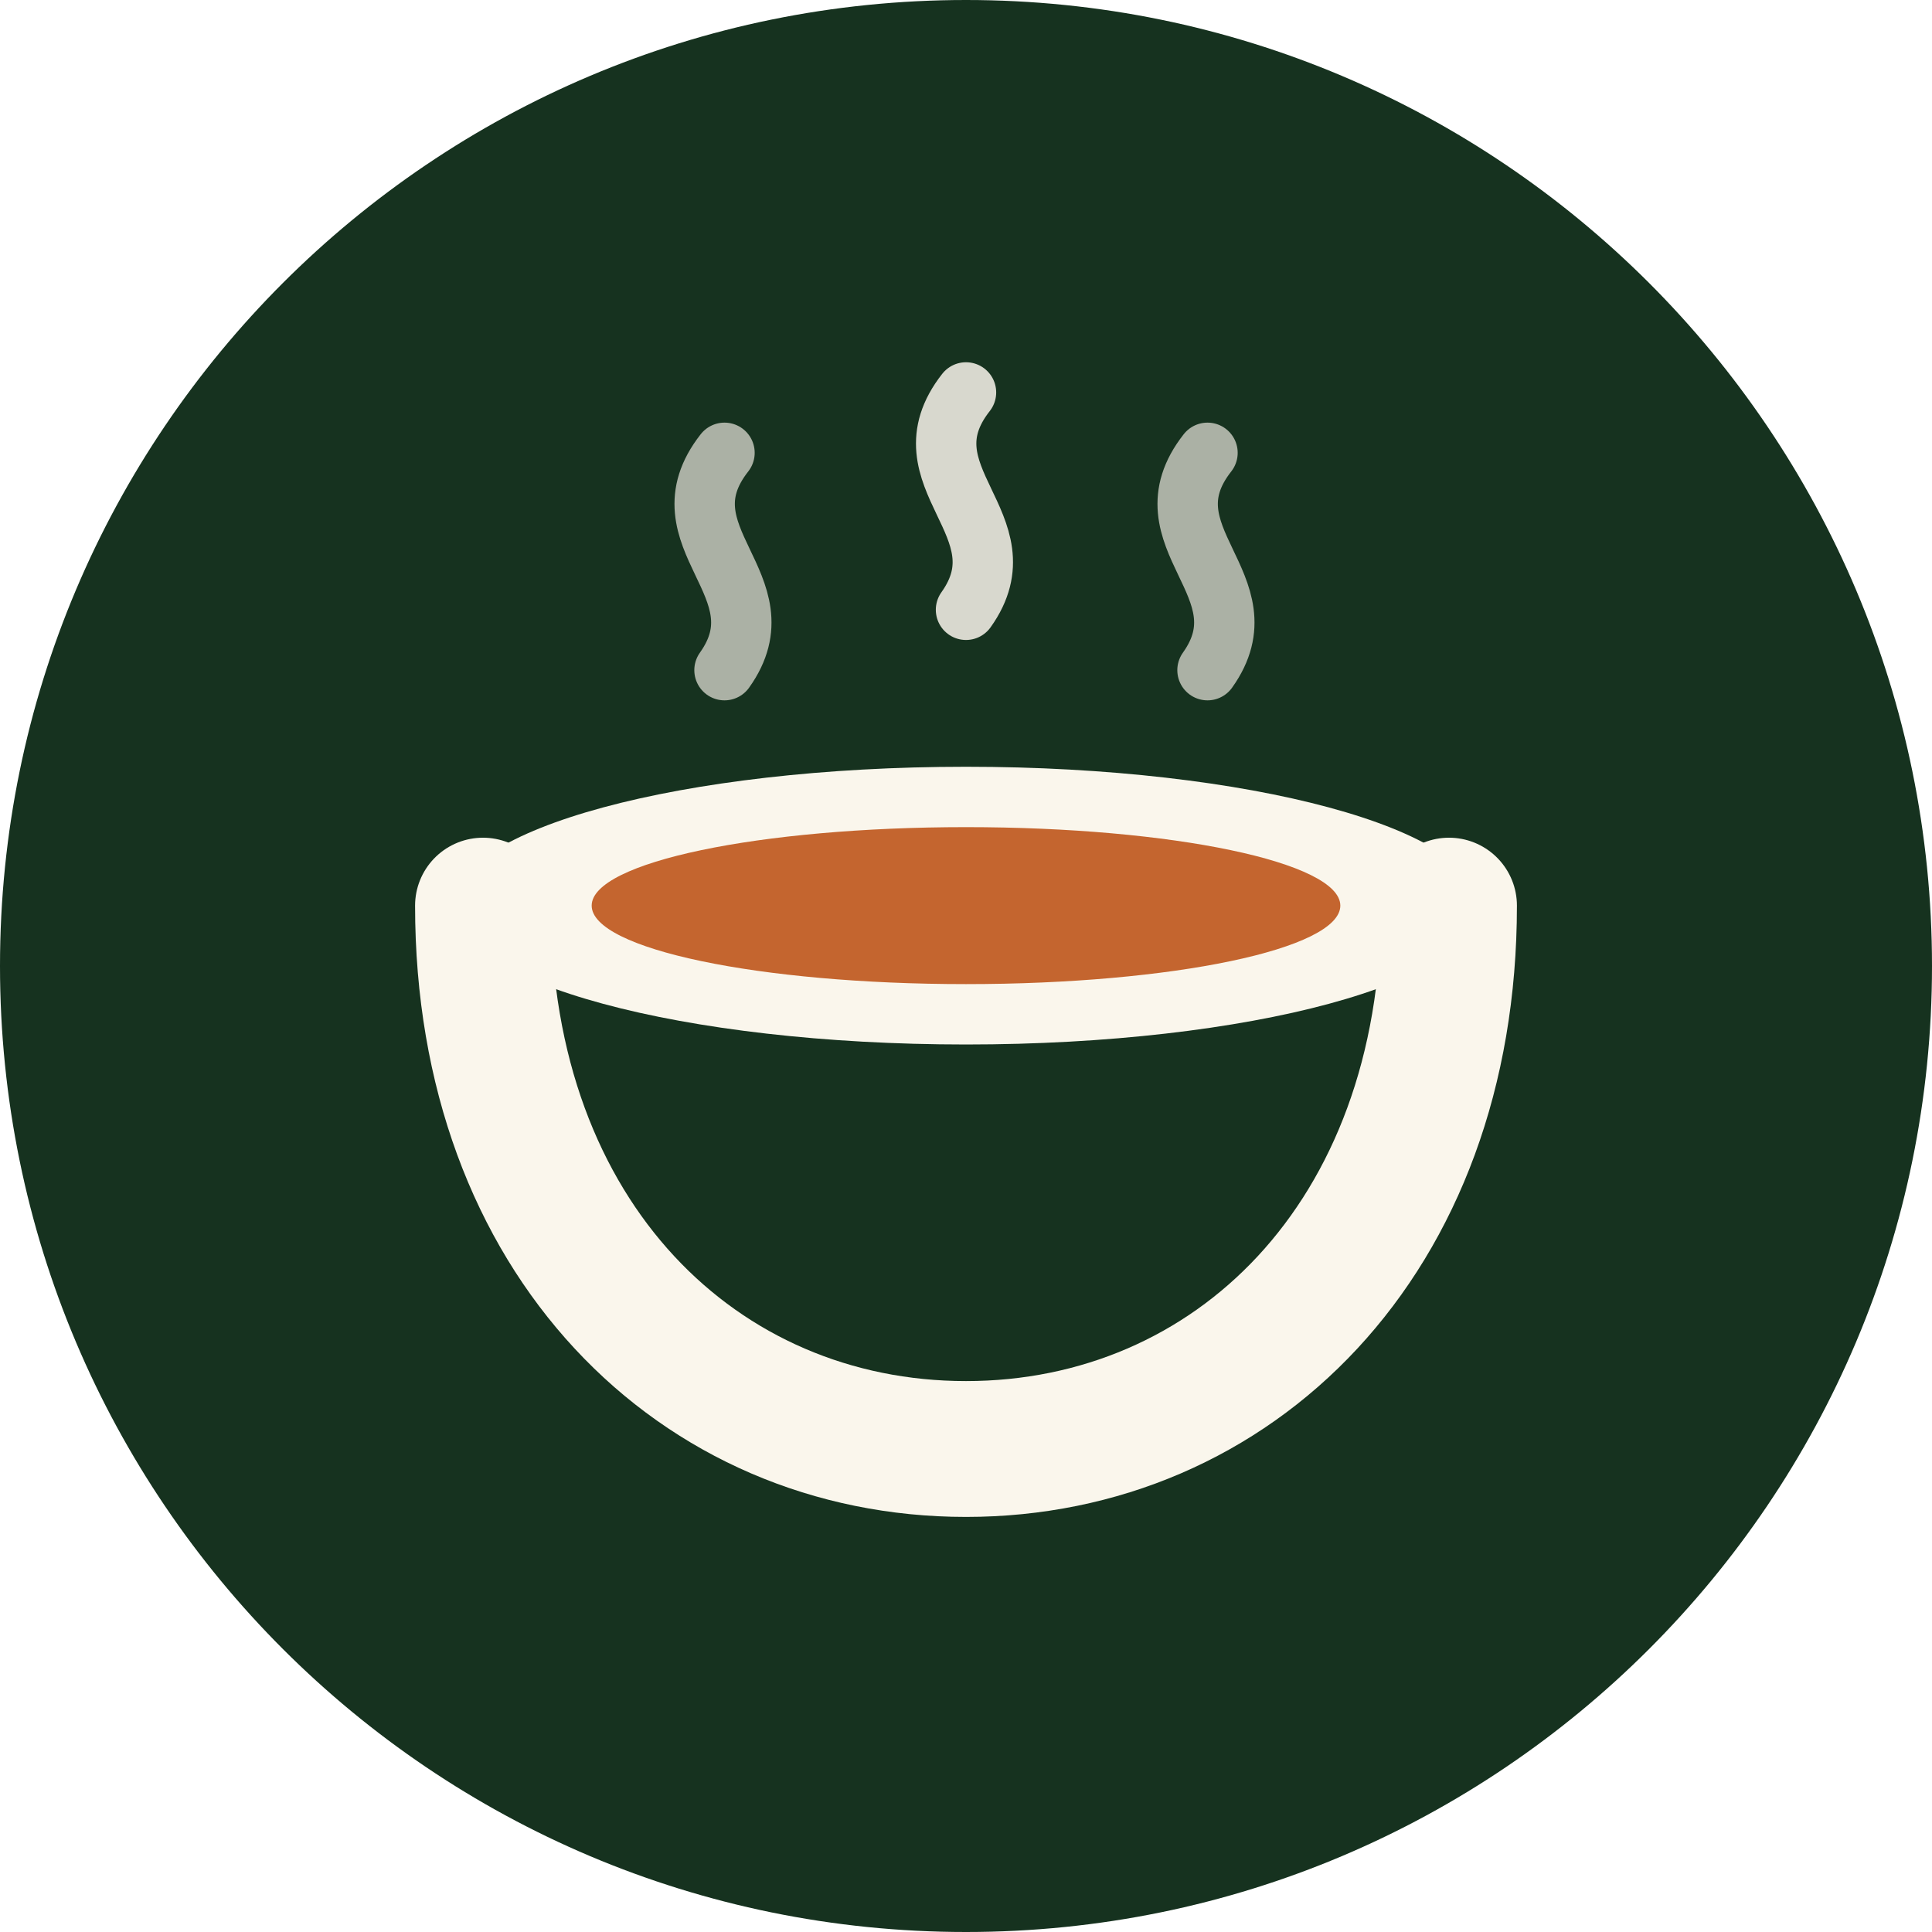
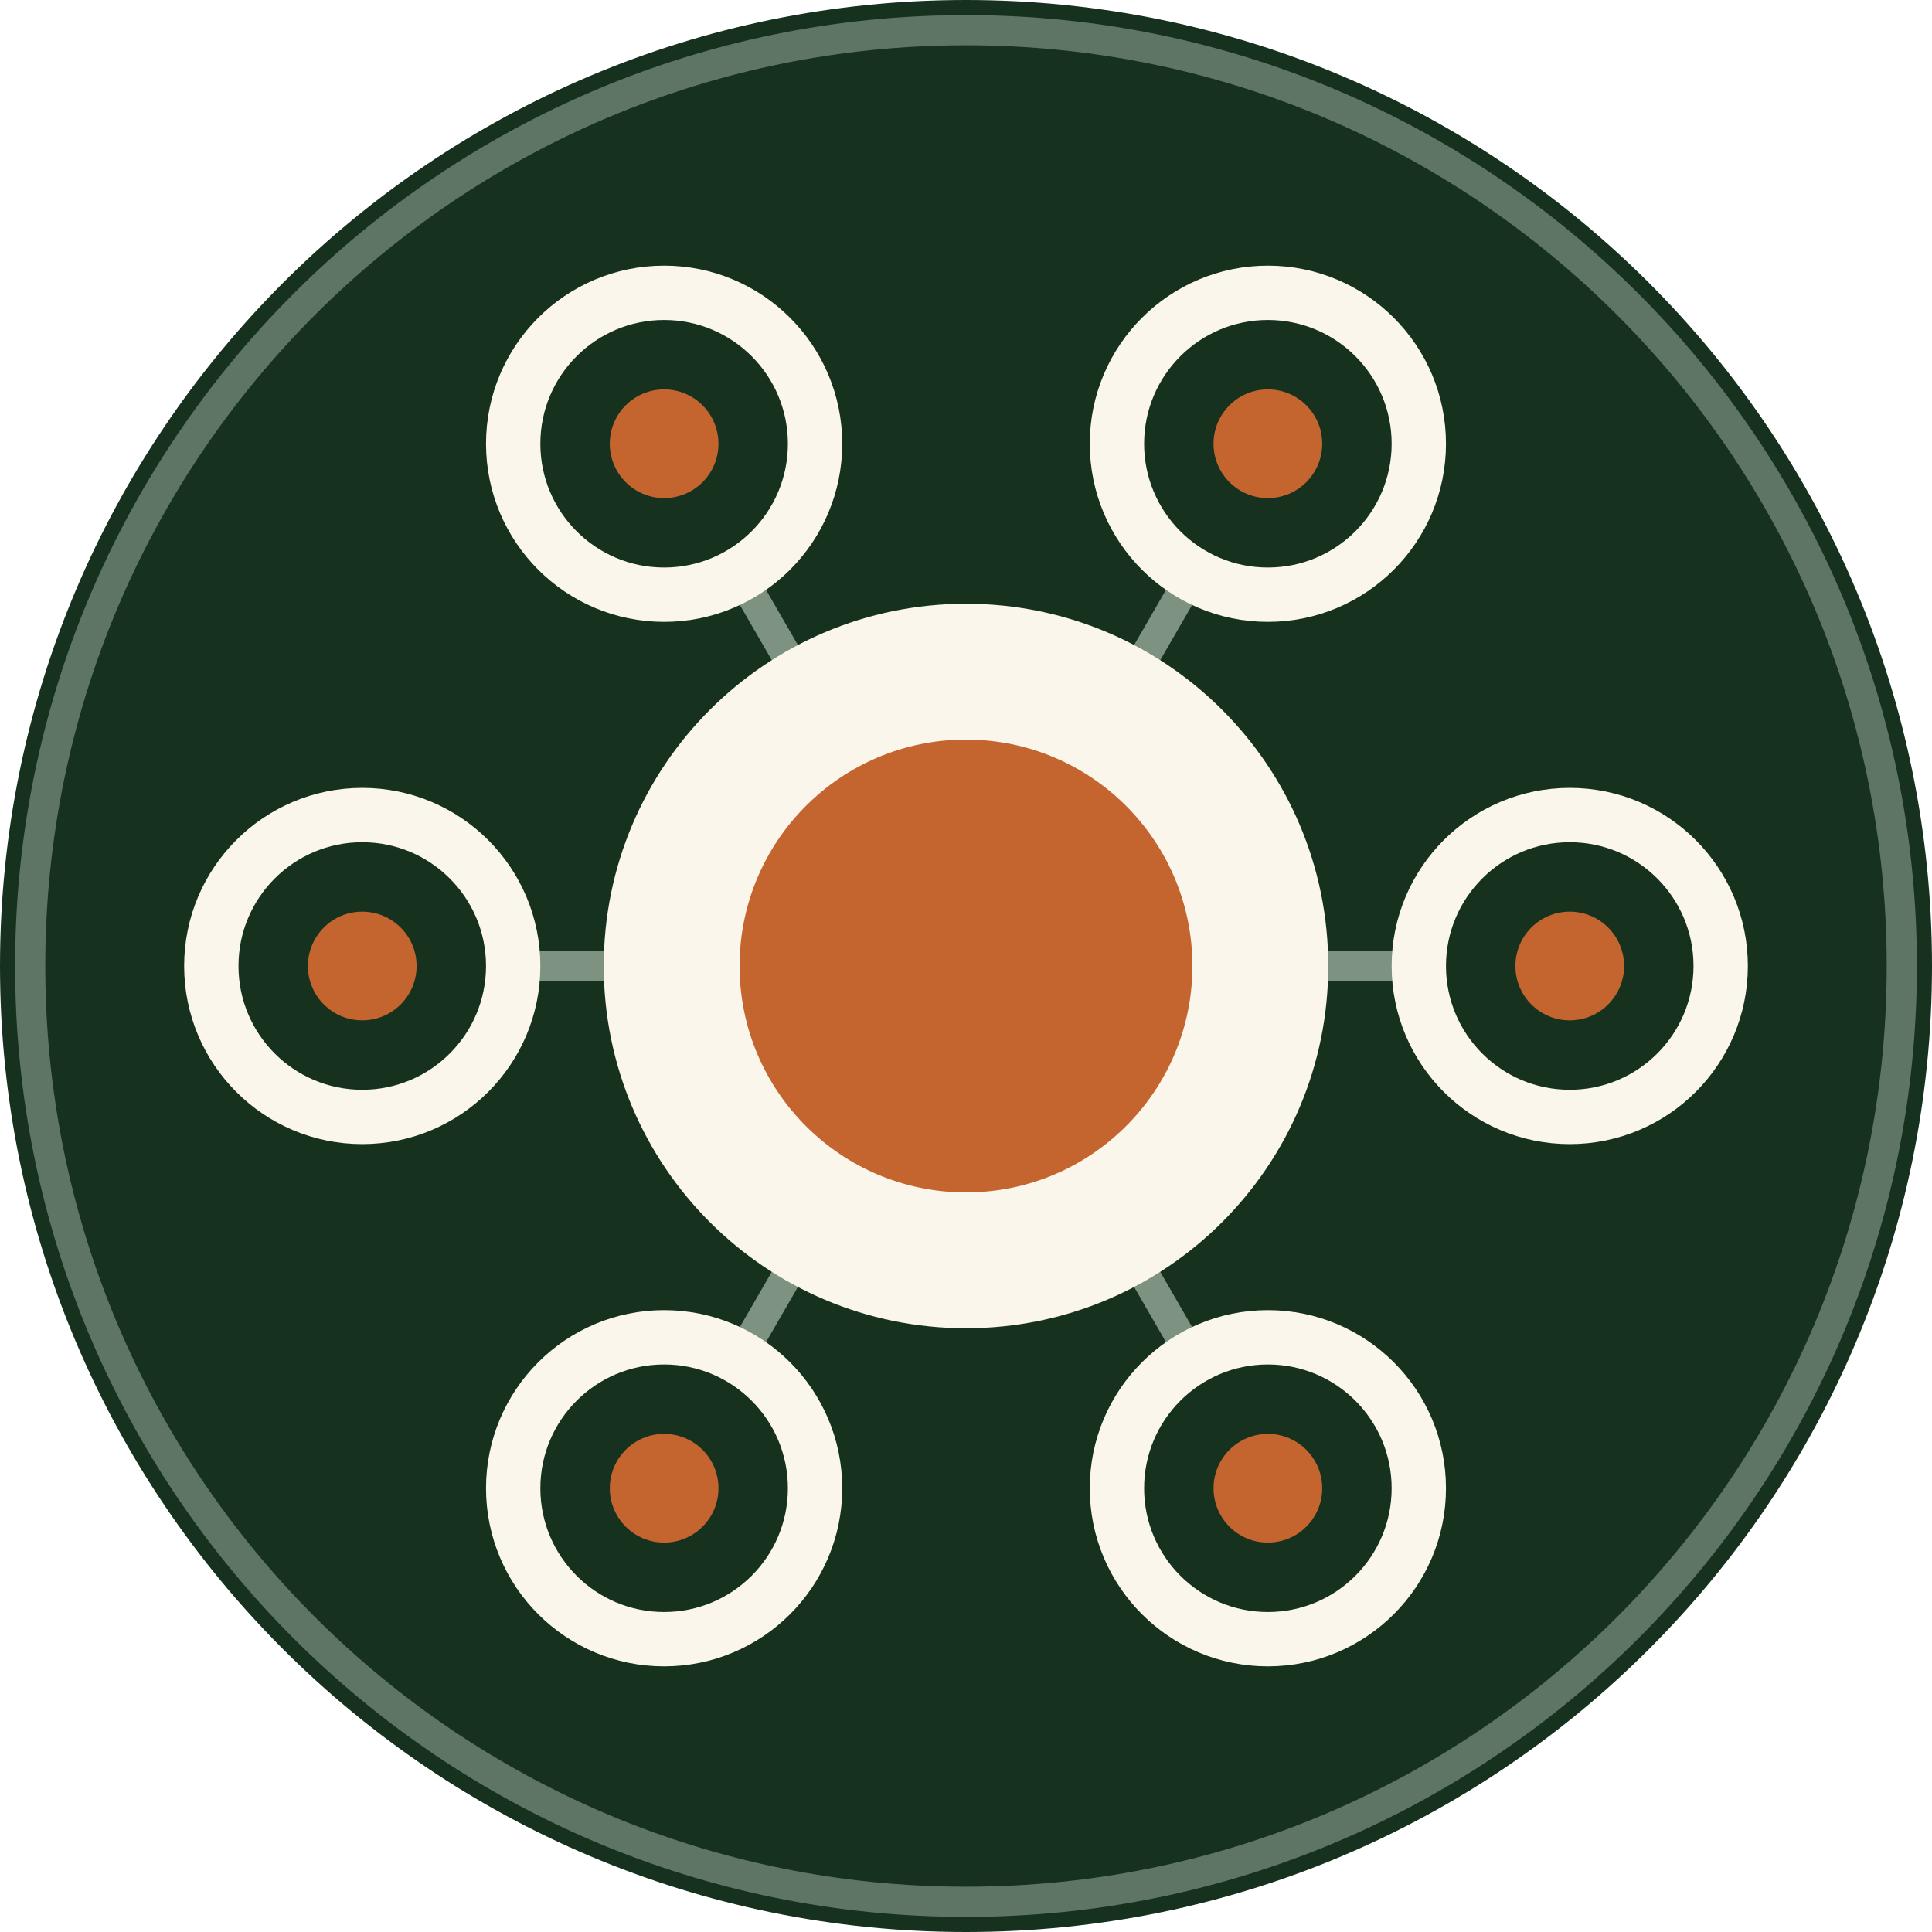
<svg xmlns="http://www.w3.org/2000/svg" viewBox="0 0 64 64" width="64" height="64">
  <circle cx="32" cy="32" r="32" fill="#16321f" />
-   <path d="M24 15c-2.2 2.8 2 4.4 0 7.2" stroke="#faf6ec" stroke-width="2" stroke-linecap="round" fill="none" opacity="0.65" />
-   <path d="M32 13c-2.2 2.8 2 4.4 0 7.2" stroke="#faf6ec" stroke-width="2" stroke-linecap="round" fill="none" opacity="0.85" />
-   <path d="M40 15c-2.2 2.8 2 4.4 0 7.2" stroke="#faf6ec" stroke-width="2" stroke-linecap="round" fill="none" opacity="0.65" />
-   <path d="M16 30c0 11.05 7.163 18 16 18s16-6.95 16-18" stroke="#faf6ec" stroke-width="4.5" stroke-linecap="round" fill="none" />
-   <ellipse cx="32" cy="30" rx="17" ry="4.6" fill="#faf6ec" />
-   <ellipse cx="32" cy="30" rx="12.4" ry="2.6" fill="#c4652f" />
+   <circle cx="32" cy="32" r="31" fill="none" stroke="#e6f1e3" stroke-width="1" opacity="0.35" />
+   <line x1="32" y1="32" x2="52" y2="32" stroke="#e6f1e3" stroke-width="1" opacity="0.5" />
+   <line x1="32" y1="32" x2="42" y2="49.3" stroke="#e6f1e3" stroke-width="1" opacity="0.5" />
+   <line x1="32" y1="32" x2="22" y2="49.3" stroke="#e6f1e3" stroke-width="1" opacity="0.5" />
+   <line x1="32" y1="32" x2="12" y2="32" stroke="#e6f1e3" stroke-width="1" opacity="0.5" />
+   <line x1="32" y1="32" x2="22" y2="14.7" stroke="#e6f1e3" stroke-width="1" opacity="0.5" />
+   <line x1="32" y1="32" x2="42" y2="14.7" stroke="#e6f1e3" stroke-width="1" opacity="0.5" />
+   <circle cx="52" cy="32" r="5" fill="#16321f" stroke="#faf6ec" stroke-width="1.8" />
+   <circle cx="52" cy="32" r="1.8" fill="#c4652f" />
+   <circle cx="42" cy="49.3" r="5" fill="#16321f" stroke="#faf6ec" stroke-width="1.8" />
+   <circle cx="42" cy="49.3" r="1.8" fill="#c4652f" />
+   <circle cx="22" cy="49.3" r="5" fill="#16321f" stroke="#faf6ec" stroke-width="1.8" />
+   <circle cx="22" cy="49.3" r="1.8" fill="#c4652f" />
+   <circle cx="12" cy="32" r="5" fill="#16321f" stroke="#faf6ec" stroke-width="1.8" />
+   <circle cx="12" cy="32" r="1.8" fill="#c4652f" />
+   <circle cx="22" cy="14.7" r="5" fill="#16321f" stroke="#faf6ec" stroke-width="1.8" />
+   <circle cx="22" cy="14.7" r="1.8" fill="#c4652f" />
+   <circle cx="42" cy="14.7" r="5" fill="#16321f" stroke="#faf6ec" stroke-width="1.8" />
+   <circle cx="42" cy="14.7" r="1.8" fill="#c4652f" />
+   <circle cx="32" cy="32" r="12" fill="#faf6ec" />
+   <circle cx="32" cy="32" r="7.5" fill="#c4652f" />
</svg>
